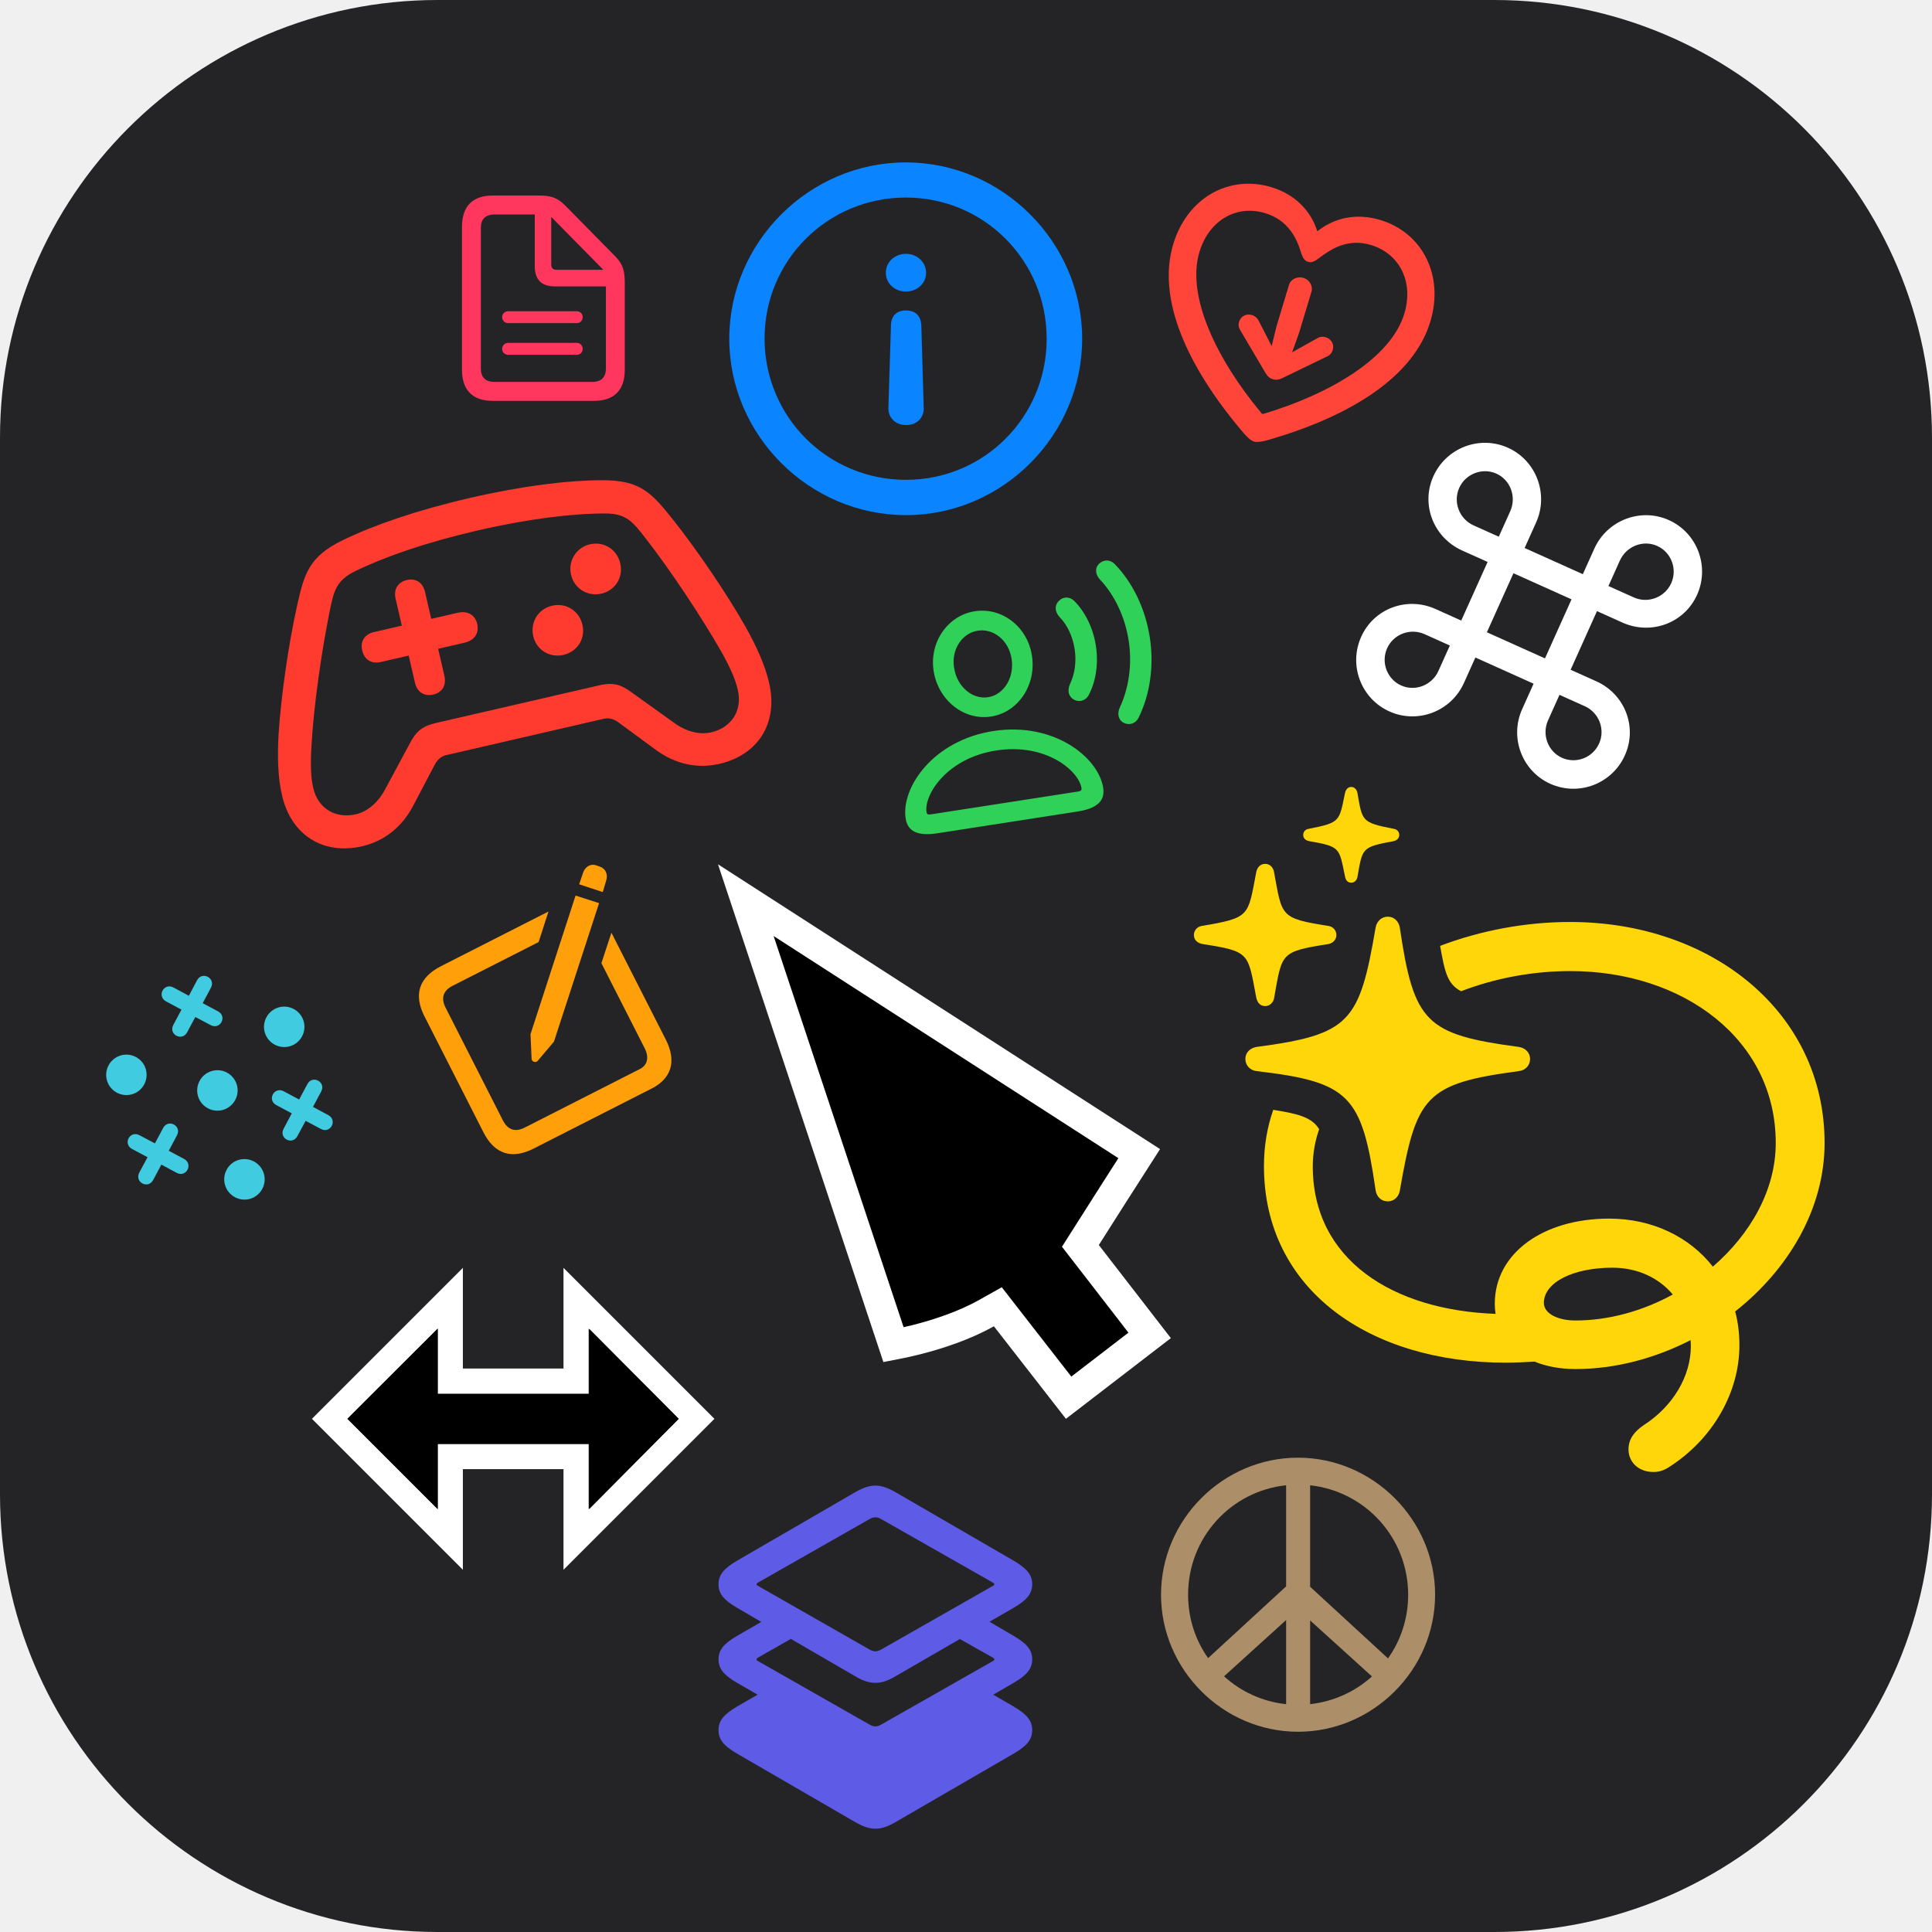
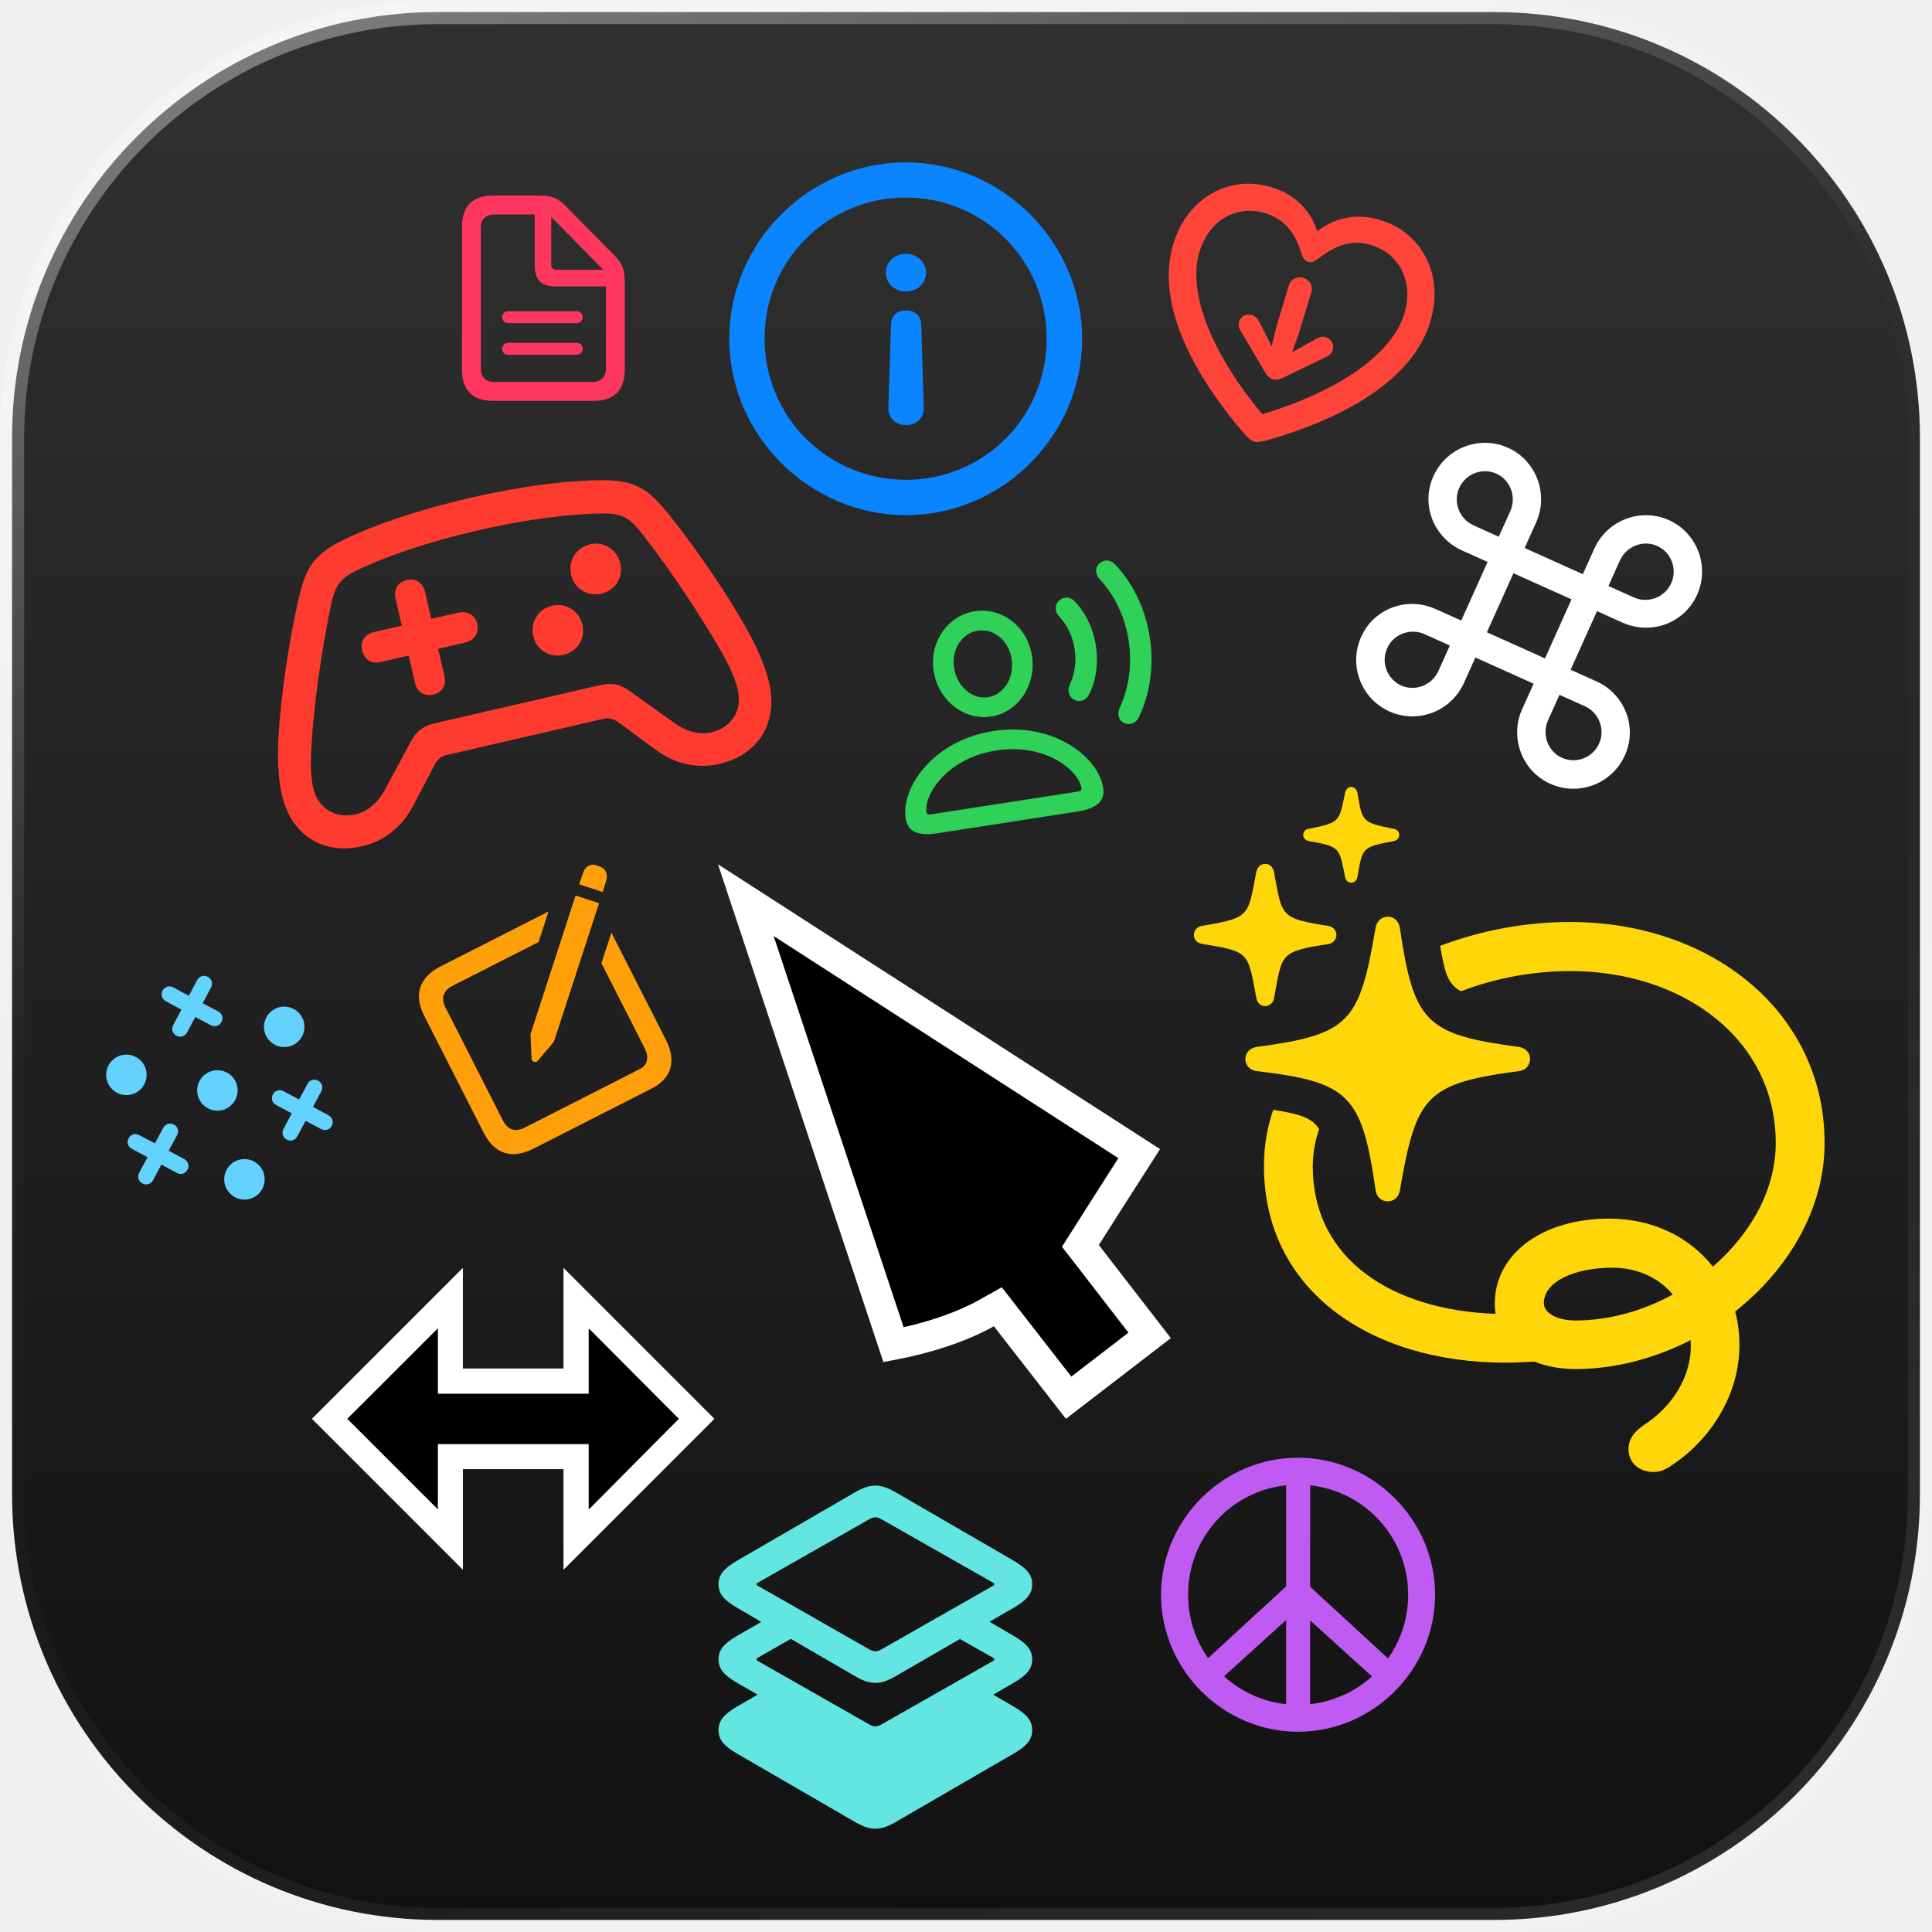
<svg xmlns="http://www.w3.org/2000/svg" width="128" height="128" viewBox="0 0 128 128" fill="none">
-   <rect width="128" height="128" rx="29" fill="#242426" />
-   <g clip-path="url(#clip0_175_332)" filter="url(#filter0_b_175_332)">
+   <rect x="0.8" y="0.8" width="126.4" height="126.4" rx="28.2" fill="url(#paint0_linear_176_374)" stroke="url(#paint1_linear_176_374)" stroke-width="1.6" />
+   <g clip-path="url(#clip0_176_374)" filter="url(#filter0_b_176_374)">
    <path d="M98.558 37.23L96.811 41.114L95.107 40.348C93.229 39.503 91.032 40.3 90.183 42.187C89.335 44.074 90.168 46.288 92.055 47.136C93.924 47.977 96.141 47.135 96.99 45.247L97.748 43.562L101.605 45.296L100.847 46.982C99.998 48.869 100.84 51.087 102.709 51.927C104.596 52.776 106.805 51.93 107.653 50.042C108.502 48.155 107.64 45.983 105.762 45.139L104.058 44.373L105.804 40.488L107.508 41.255C109.39 42.09 111.588 41.294 112.436 39.407C113.281 37.528 112.452 35.306 110.565 34.457C108.696 33.617 106.474 34.468 105.63 36.346L104.867 38.041L101.011 36.306L101.773 34.611C102.617 32.733 101.779 30.506 99.91 29.666C98.023 28.817 95.811 29.673 94.966 31.551C94.117 33.438 94.98 35.61 96.854 36.464L98.558 37.23ZM97.631 34.809C96.678 34.38 96.255 33.265 96.679 32.321C97.099 31.387 98.215 30.963 99.14 31.379C100.065 31.795 100.489 32.911 100.056 33.873L99.298 35.558L97.631 34.809ZM108.24 39.579L106.563 38.825L107.321 37.139C107.754 36.178 108.869 35.754 109.794 36.17C110.729 36.59 111.143 37.702 110.723 38.636C110.299 39.58 109.183 40.003 108.24 39.579ZM98.511 41.889L100.27 37.978L104.118 39.708L102.359 43.62L98.511 41.889ZM94.389 42.018L96.056 42.768L95.298 44.454C94.87 45.407 93.754 45.83 92.829 45.414C91.904 44.998 91.476 43.891 91.901 42.948C92.321 42.013 93.436 41.59 94.389 42.018ZM104.998 46.789C105.941 47.213 106.365 48.328 105.944 49.263C105.52 50.206 104.418 50.625 103.483 50.205C102.558 49.789 102.135 48.673 102.563 47.72L103.321 46.035L104.998 46.789Z" fill="white" />
  </g>
  <path d="M74.49 47.909C74.858 48.066 75.254 47.92 75.433 47.55C76.189 46.03 76.47 44.111 76.178 42.227C75.885 40.336 75.041 38.584 73.854 37.373C73.572 37.074 73.149 37.056 72.848 37.323C72.531 37.594 72.547 38.041 72.868 38.388C73.844 39.418 74.533 40.866 74.778 42.444C75.022 44.015 74.787 45.599 74.186 46.882C73.993 47.308 74.106 47.74 74.49 47.909ZM65.663 47.472C67.457 47.194 68.67 45.382 68.369 43.439C68.071 41.518 66.382 40.217 64.581 40.497C62.787 40.775 61.56 42.551 61.856 44.457C62.165 46.399 63.861 47.752 65.663 47.472ZM71.212 46.383C71.555 46.535 71.953 46.397 72.135 46.041C72.605 45.145 72.787 43.958 72.605 42.782C72.421 41.598 71.889 40.529 71.168 39.81C70.887 39.526 70.466 39.515 70.187 39.779C69.858 40.067 69.859 40.516 70.207 40.889C70.714 41.405 71.068 42.166 71.198 43C71.326 43.826 71.21 44.652 70.893 45.311C70.682 45.771 70.809 46.194 71.212 46.383ZM65.464 46.192C64.43 46.352 63.406 45.505 63.211 44.247C63.014 43.027 63.738 41.946 64.781 41.785C65.823 41.623 66.831 42.419 67.021 43.648C67.215 44.898 66.507 46.03 65.464 46.192ZM62.106 55.206L71.389 53.765C72.669 53.566 73.225 53.069 73.09 52.198C72.773 50.158 69.802 47.813 65.805 48.434C61.814 49.053 59.686 52.188 60.002 54.228C60.138 55.099 60.818 55.405 62.106 55.206ZM61.66 53.956C61.482 53.983 61.407 53.942 61.385 53.8C61.208 52.661 62.721 50.231 66.004 49.721C69.295 49.211 71.474 51.069 71.65 52.208C71.672 52.349 71.613 52.411 71.435 52.439L61.66 53.956Z" fill="#30D158" />
  <path d="M59.199 89.094L49.412 59.639L75.475 76.43C74.301 78.255 73.128 80.103 71.956 81.949L71.955 81.95L71.579 82.543L72.009 83.098L76.167 88.473L70.799 92.601L66.637 87.255L66.109 86.576L65.358 86.997C63.87 87.834 62.133 88.396 60.74 88.751C60.135 88.904 59.604 89.017 59.199 89.094Z" fill="black" stroke="white" stroke-width="2" />
  <path d="M60.011 10.76C53.604 10.76 48.316 16.049 48.316 22.445C48.316 28.84 53.615 34.129 60.023 34.129C66.418 34.129 71.696 28.84 71.696 22.445C71.696 16.049 66.407 10.76 60.011 10.76ZM60.011 13.088C65.198 13.088 69.345 17.258 69.345 22.445C69.345 27.631 65.198 31.79 60.023 31.79C54.836 31.79 50.666 27.631 50.655 22.445C50.643 17.258 54.825 13.088 60.011 13.088ZM60.023 20.569C59.401 20.569 59.039 20.919 59.028 21.574L58.859 27.01C58.836 27.677 59.333 28.162 60.034 28.162C60.734 28.162 61.22 27.688 61.198 27.021L61.04 21.574C61.017 20.93 60.655 20.569 60.023 20.569ZM60.023 16.817C59.288 16.817 58.689 17.348 58.689 18.071C58.689 18.783 59.277 19.314 60.023 19.314C60.757 19.314 61.356 18.783 61.356 18.071C61.356 17.359 60.746 16.817 60.023 16.817Z" fill="#0A84FF" />
-   <g clip-path="url(#clip1_175_332)">
+   <g clip-path="url(#clip1_176_374)">
    <path d="M18.683 52.688C19.302 55.374 21.452 56.653 23.996 56.066C25.45 55.731 26.615 54.801 27.345 53.438L28.779 50.707C28.978 50.313 29.231 50.104 29.573 50.026L40 47.621C40.342 47.542 40.661 47.619 41.013 47.886L43.498 49.714C44.751 50.619 46.206 50.945 47.659 50.609C50.203 50.023 51.576 47.932 50.957 45.245C50.69 44.089 50.135 42.837 49.37 41.483C48.162 39.361 46.275 36.56 44.606 34.452C43.186 32.669 42.442 31.808 39.893 31.816C37.656 31.822 34.675 32.173 31.141 32.988C27.606 33.803 24.762 34.795 22.748 35.77C20.464 36.876 20.161 37.978 19.666 40.203C19.088 42.83 18.618 46.173 18.461 48.61C18.367 50.163 18.416 51.531 18.683 52.688ZM20.748 52.188C20.593 51.517 20.561 50.677 20.634 49.431C20.785 46.718 21.306 43.142 21.848 40.465C22.11 39.187 22.268 38.466 23.497 37.858C25.414 36.918 28.17 35.946 31.639 35.146C35.096 34.349 38.011 34.013 40.146 34.019C41.516 34.028 41.952 34.612 42.758 35.643C44.44 37.807 46.43 40.804 47.788 43.17C48.398 44.258 48.727 45.029 48.881 45.701C49.209 47.121 48.419 48.219 47.119 48.519C46.326 48.702 45.448 48.464 44.653 47.882L41.861 45.882C41.176 45.378 40.667 45.183 39.72 45.401L28.863 47.905C27.905 48.126 27.534 48.524 27.139 49.276L25.515 52.295C25.055 53.166 24.359 53.767 23.577 53.948C22.267 54.25 21.075 53.609 20.748 52.188ZM23.996 43.09C24.138 43.706 24.612 44.003 25.229 43.861L27.079 43.434L27.492 45.229C27.635 45.845 28.101 46.155 28.706 46.016C29.301 45.879 29.584 45.396 29.442 44.779L29.028 42.984L30.767 42.583C31.439 42.428 31.758 41.949 31.615 41.332C31.478 40.738 30.982 40.446 30.31 40.601L28.571 41.002L28.159 39.219C28.017 38.602 27.551 38.292 26.957 38.429C26.351 38.569 26.068 39.051 26.21 39.668L26.622 41.452L24.772 41.878C24.155 42.021 23.858 42.495 23.996 43.09ZM39.84 39.331C40.765 39.118 41.307 38.251 41.094 37.326C40.881 36.401 40.011 35.848 39.086 36.061C38.183 36.269 37.621 37.153 37.834 38.078C38.048 39.002 38.937 39.54 39.84 39.331ZM37.331 43.389C38.256 43.176 38.799 42.309 38.588 41.395C38.374 40.47 37.505 39.916 36.58 40.13C35.666 40.34 35.115 41.221 35.328 42.146C35.539 43.06 36.417 43.6 37.331 43.389Z" fill="#FF3B30" />
  </g>
-   <g clip-path="url(#clip2_175_332)">
+   <g clip-path="url(#clip2_176_374)">
    <path d="M39.934 59.102L40.168 58.316C40.286 57.917 40.119 57.538 39.734 57.412L39.467 57.32C39.123 57.208 38.757 57.436 38.635 57.81L38.371 58.587L39.934 59.102ZM35.617 70.29L36.7 69.013L39.69 59.835L38.133 59.334L35.147 68.518L35.219 70.155C35.23 70.344 35.494 70.429 35.617 70.29ZM35.358 76.094L43.18 72.115C44.47 71.459 44.846 70.321 44.115 68.884L40.508 61.794L39.845 63.813L42.711 69.447C43.038 70.091 42.86 70.588 42.41 70.817L34.762 74.707C34.144 75.021 33.644 74.869 33.316 74.225L29.522 66.764C29.194 66.12 29.366 65.627 29.984 65.312L35.685 62.413L36.338 60.39L29.213 64.014C27.763 64.751 27.387 65.889 28.118 67.326L32.035 75.028C32.766 76.465 33.907 76.832 35.358 76.094Z" fill="#FF9F0A" />
  </g>
  <path d="M77.73 16.179C76.647 19.773 78.599 24.234 82.382 28.678C82.593 28.925 82.862 29.19 83.08 29.256C83.299 29.321 83.67 29.249 83.981 29.16C89.598 27.547 93.68 24.903 94.763 21.309C95.698 18.204 94.201 15.403 91.449 14.575C89.842 14.09 88.367 14.445 87.275 15.328C86.867 14.002 85.828 12.881 84.22 12.397C81.46 11.566 78.665 13.074 77.73 16.179ZM79.466 16.693C80.105 14.572 81.935 13.554 83.812 14.119C85.326 14.575 85.9 15.749 86.19 16.708C86.321 17.124 86.448 17.282 86.667 17.347C86.894 17.416 87.073 17.341 87.418 17.078C88.226 16.468 89.324 15.779 90.83 16.233C92.715 16.801 93.679 18.661 93.04 20.782C92.148 23.744 88.079 26.098 83.818 27.385C83.727 27.413 83.667 27.431 83.633 27.421C83.599 27.411 83.559 27.362 83.507 27.291C80.665 23.865 78.574 19.655 79.466 16.693ZM86.884 19.34C87.005 18.936 86.752 18.529 86.356 18.41C85.952 18.289 85.516 18.488 85.394 18.892L84.575 21.61L84.25 22.934L83.813 22.069L83.389 21.252C83.306 21.071 83.138 20.929 82.961 20.876C82.574 20.759 82.206 20.942 82.092 21.321C82.029 21.531 82.065 21.716 82.184 21.899L83.837 24.701C83.977 24.936 84.123 25.063 84.333 25.126C84.535 25.187 84.726 25.162 84.973 25.043L87.907 23.623C88.107 23.537 88.231 23.399 88.295 23.189C88.409 22.81 88.204 22.455 87.825 22.341C87.64 22.285 87.421 22.311 87.26 22.418L86.456 22.865L85.605 23.343L86.065 22.058L86.884 19.34Z" fill="#FF453A" />
  <path d="M89.523 58.482C89.717 58.482 89.875 58.342 89.928 58.131C90.279 56.162 90.191 56.127 92.353 55.723C92.564 55.67 92.705 55.512 92.705 55.318C92.705 55.107 92.564 54.949 92.353 54.914C90.191 54.492 90.262 54.422 89.928 52.506C89.875 52.295 89.734 52.137 89.523 52.137C89.312 52.137 89.172 52.295 89.119 52.506C88.715 54.422 88.838 54.492 86.693 54.914C86.482 54.949 86.342 55.107 86.342 55.318C86.342 55.529 86.482 55.67 86.711 55.723C88.838 56.092 88.715 56.162 89.119 58.113C89.172 58.342 89.312 58.482 89.523 58.482ZM83.828 66.656C84.109 66.656 84.356 66.428 84.408 66.147C84.953 63.141 84.777 63.053 88.029 62.543C88.328 62.473 88.539 62.244 88.539 61.945C88.539 61.647 88.328 61.4 88.029 61.348C84.777 60.838 84.953 60.715 84.408 57.779C84.356 57.463 84.127 57.234 83.828 57.234C83.512 57.234 83.301 57.445 83.231 57.779C82.668 60.697 82.861 60.803 79.609 61.348C79.311 61.4 79.1 61.647 79.1 61.945C79.1 62.262 79.311 62.473 79.662 62.543C82.844 63.035 82.668 63.141 83.231 66.094C83.301 66.428 83.494 66.656 83.828 66.656ZM91.949 79.594C92.353 79.594 92.67 79.295 92.74 78.891C93.83 72.615 94.428 71.789 100.633 70.963C101.072 70.91 101.371 70.576 101.371 70.154C101.371 69.75 101.072 69.434 100.633 69.363C94.463 68.537 93.672 67.764 92.74 61.453C92.67 61.031 92.353 60.732 91.949 60.732C91.545 60.732 91.228 61.014 91.141 61.435C90.068 67.728 89.453 68.537 83.248 69.363C82.809 69.434 82.51 69.75 82.51 70.154C82.51 70.576 82.809 70.91 83.248 70.963C89.418 71.684 90.227 72.562 91.141 78.873C91.211 79.295 91.51 79.594 91.949 79.594ZM95.412 62.666C95.728 64.459 95.904 65.197 96.801 65.672C99.086 64.793 101.582 64.336 104.043 64.336C111.514 64.336 117.648 68.853 117.648 75.727C117.648 78.838 115.979 81.756 113.482 83.918C111.936 81.949 109.475 80.736 106.609 80.736C102.25 80.736 99.033 83.022 99.033 86.379C99.033 86.607 99.051 86.836 99.086 87.047C92.266 86.801 86.975 83.461 86.975 77.273C86.975 76.394 87.133 75.568 87.397 74.812C86.904 73.986 85.885 73.775 84.356 73.529C83.951 74.689 83.74 75.938 83.74 77.256C83.74 85.465 90.754 90.281 99.754 90.281C100.387 90.281 101.037 90.246 101.67 90.211C102.443 90.527 103.357 90.703 104.377 90.703C107.014 90.703 109.633 90 112.006 88.787C112.006 88.91 112.023 89.051 112.023 89.174C112.023 91.178 110.846 93.164 108.912 94.412C108.297 94.834 107.893 95.309 107.893 96.029C107.893 96.856 108.543 97.523 109.545 97.523C109.967 97.523 110.283 97.4 110.67 97.137C113.482 95.309 115.24 92.25 115.24 89.139C115.24 88.348 115.152 87.592 114.959 86.889C118.475 84.111 120.883 80.103 120.883 75.727C120.883 67.061 113.395 61.084 104.025 61.084C101.072 61.084 98.102 61.647 95.412 62.666ZM102.285 86.326C102.285 84.938 104.271 83.988 106.82 83.988C108.49 83.988 109.896 84.656 110.828 85.764C108.842 86.853 106.592 87.486 104.377 87.486C103.182 87.486 102.285 87.012 102.285 86.326Z" fill="#FFD60A" />
-   <path d="M86 114.733C90.966 114.733 95.079 110.629 95.079 105.654C95.079 100.688 90.966 96.575 85.991 96.575C81.025 96.575 76.921 100.688 76.921 105.654C76.921 110.629 81.034 114.733 86 114.733ZM78.714 105.654C78.714 101.875 81.544 98.79 85.209 98.403V105.101L80.041 109.855C79.206 108.678 78.714 107.228 78.714 105.654ZM86.8 105.127V98.403C90.465 98.808 93.286 101.884 93.295 105.654C93.295 107.228 92.803 108.687 91.959 109.873L86.8 105.127ZM85.209 107.333V112.905C83.627 112.738 82.212 112.07 81.096 111.06L85.209 107.333ZM86.8 107.359L90.895 111.068C89.788 112.07 88.373 112.729 86.8 112.905V107.359Z" fill="#AC8E68" />
+   <path d="M86 114.733C90.966 114.733 95.079 110.629 95.079 105.654C95.079 100.688 90.966 96.575 85.991 96.575C81.025 96.575 76.921 100.688 76.921 105.654C76.921 110.629 81.034 114.733 86 114.733ZM78.714 105.654C78.714 101.875 81.544 98.79 85.209 98.403V105.101L80.041 109.855C79.206 108.678 78.714 107.228 78.714 105.654ZM86.8 105.127V98.403C90.465 98.808 93.286 101.884 93.295 105.654C93.295 107.228 92.803 108.687 91.959 109.873L86.8 105.127ZM85.209 107.333V112.905C83.627 112.738 82.212 112.07 81.096 111.06L85.209 107.333ZM86.8 107.359L90.895 111.068C89.788 112.07 88.373 112.729 86.8 112.905V107.359Z" fill="#BF5AF2" />
  <path d="M32.654 26.558H39.346C40.696 26.558 41.393 25.849 41.393 24.493V18.793C41.393 17.914 41.28 17.512 40.733 16.953L37.45 13.62C36.917 13.08 36.477 12.954 35.686 12.954H32.654C31.31 12.954 30.607 13.664 30.607 15.026V24.493C30.607 25.849 31.31 26.558 32.654 26.558ZM32.761 25.303C32.158 25.303 31.857 24.989 31.857 24.411V15.101C31.857 14.53 32.158 14.21 32.767 14.21H35.429V17.625C35.429 18.535 35.874 18.975 36.779 18.975H40.143V24.411C40.143 24.989 39.842 25.303 39.233 25.303H32.761ZM36.898 17.876C36.634 17.876 36.521 17.763 36.521 17.506V14.373L39.974 17.876H36.898ZM38.21 20.619H33.677C33.439 20.619 33.269 20.789 33.269 21.009C33.269 21.235 33.439 21.41 33.677 21.41H38.21C38.436 21.41 38.605 21.235 38.605 21.009C38.605 20.789 38.436 20.619 38.21 20.619ZM38.21 22.716H33.677C33.439 22.716 33.269 22.892 33.269 23.118C33.269 23.338 33.439 23.507 33.677 23.507H38.21C38.436 23.507 38.605 23.338 38.605 23.118C38.605 22.892 38.436 22.716 38.21 22.716Z" fill="#FF375F" />
-   <path d="M59.356 120.704L67.171 116.174C68.014 115.682 68.386 115.26 68.386 114.627C68.386 113.984 68.014 113.573 67.171 113.07L65.805 112.277L67.171 111.483C68.014 110.991 68.386 110.569 68.386 109.936C68.386 109.304 68.014 108.882 67.171 108.39L65.554 107.445L67.171 106.511C68.014 106.019 68.386 105.597 68.386 104.964C68.386 104.321 68.014 103.91 67.171 103.407L59.356 98.877C58.834 98.576 58.422 98.425 58 98.425C57.568 98.425 57.156 98.576 56.634 98.877L48.819 103.407C47.975 103.91 47.604 104.321 47.604 104.964C47.604 105.597 47.975 106.019 48.819 106.511L50.436 107.455L48.819 108.39C47.975 108.882 47.604 109.304 47.604 109.936C47.604 110.569 47.975 110.991 48.819 111.483L50.195 112.277L48.819 113.07C47.975 113.573 47.604 113.984 47.604 114.627C47.604 115.26 47.975 115.682 48.819 116.174L56.634 120.704C57.156 121.006 57.568 121.156 58 121.156C58.422 121.156 58.834 121.006 59.356 120.704ZM58 109.404C57.859 109.404 57.739 109.354 57.588 109.273L50.195 105.055C50.145 105.035 50.125 105.004 50.125 104.964C50.125 104.914 50.145 104.894 50.195 104.864L57.588 100.655C57.739 100.565 57.859 100.525 58 100.525C58.131 100.525 58.251 100.565 58.402 100.655L65.805 104.864C65.845 104.894 65.875 104.914 65.875 104.964C65.875 105.004 65.845 105.035 65.805 105.055L58.402 109.273C58.251 109.354 58.131 109.404 58 109.404ZM58 111.493C58.422 111.493 58.834 111.353 59.356 111.041L63.595 108.59L65.805 109.836C65.845 109.866 65.875 109.886 65.875 109.936C65.875 109.987 65.845 110.007 65.805 110.037L58.402 114.246C58.251 114.336 58.131 114.376 58 114.376C57.859 114.376 57.739 114.336 57.588 114.246L50.195 110.037C50.145 110.007 50.125 109.987 50.125 109.936C50.125 109.886 50.145 109.866 50.195 109.836L52.395 108.58L56.634 111.041C57.156 111.353 57.568 111.493 58 111.493Z" fill="#5E5CE6" />
+   <path d="M59.356 120.704L67.171 116.174C68.014 115.682 68.386 115.26 68.386 114.627C68.386 113.984 68.014 113.573 67.171 113.07L65.805 112.277L67.171 111.483C68.014 110.991 68.386 110.569 68.386 109.936C68.386 109.304 68.014 108.882 67.171 108.39L65.554 107.445L67.171 106.511C68.014 106.019 68.386 105.597 68.386 104.964C68.386 104.321 68.014 103.91 67.171 103.407L59.356 98.877C58.834 98.576 58.422 98.425 58 98.425C57.568 98.425 57.156 98.576 56.634 98.877L48.819 103.407C47.975 103.91 47.604 104.321 47.604 104.964C47.604 105.597 47.975 106.019 48.819 106.511L50.436 107.455L48.819 108.39C47.975 108.882 47.604 109.304 47.604 109.936C47.604 110.569 47.975 110.991 48.819 111.483L50.195 112.277L48.819 113.07C47.975 113.573 47.604 113.984 47.604 114.627C47.604 115.26 47.975 115.682 48.819 116.174L56.634 120.704C57.156 121.006 57.568 121.156 58 121.156C58.422 121.156 58.834 121.006 59.356 120.704ZM58 109.404C57.859 109.404 57.739 109.354 57.588 109.273L50.195 105.055C50.145 105.035 50.125 105.004 50.125 104.964C50.125 104.914 50.145 104.894 50.195 104.864L57.588 100.655C57.739 100.565 57.859 100.525 58 100.525C58.131 100.525 58.251 100.565 58.402 100.655L65.805 104.864C65.845 104.894 65.875 104.914 65.875 104.964C65.875 105.004 65.845 105.035 65.805 105.055L58.402 109.273C58.251 109.354 58.131 109.404 58 109.404ZM58 111.493C58.422 111.493 58.834 111.353 59.356 111.041L63.595 108.59L65.805 109.836C65.845 109.866 65.875 109.886 65.875 109.936C65.875 109.987 65.845 110.007 65.805 110.037L58.402 114.246C58.251 114.336 58.131 114.376 58 114.376C57.859 114.376 57.739 114.336 57.588 114.246L50.195 110.037C50.145 110.007 50.125 109.987 50.125 109.936C50.125 109.886 50.145 109.866 50.195 109.836L52.395 108.58L56.634 111.041C57.156 111.353 57.568 111.493 58 111.493Z" fill="#63E6E2" />
  <path d="M23.017 94L29 88.017V92.333H39V88.033L44.967 94L39 99.983V95.667H29V99.983L23.017 94ZM20.667 94L30.667 104V97.333H37.333V104L47.333 94L37.333 84V90.667H30.667V84L20.667 94Z" fill="white" />
  <path d="M34.833 95.667H39.033V99.983L44.967 94L39.033 88.033V92.367H34.833H29V88.033L23.017 94L29 99.983V95.667H34.833Z" fill="black" />
-   <g clip-path="url(#clip3_175_332)">
-     <path d="M11.005 66.347L12.023 66.89L11.484 67.9C11.146 68.535 12.062 69.024 12.4 68.389L12.94 67.379L13.956 67.916C14.591 68.254 15.079 67.338 14.439 67.001L13.428 66.462L13.972 65.444C14.314 64.802 13.392 64.314 13.053 64.949L12.512 65.973L11.492 65.424C10.857 65.086 10.368 66.002 11.005 66.347ZM19.224 69.312C19.926 69.099 20.328 68.347 20.112 67.638C19.898 66.935 19.146 66.534 18.443 66.748C17.735 66.963 17.334 67.715 17.547 68.418C17.763 69.127 18.515 69.528 19.224 69.312ZM8.767 72.493C9.47 72.28 9.871 71.528 9.655 70.819C9.441 70.116 8.689 69.715 7.987 69.929C7.278 70.144 6.877 70.897 7.091 71.599C7.306 72.308 8.058 72.709 8.767 72.493ZM14.791 73.528C15.499 73.313 15.901 72.561 15.687 71.858C15.469 71.143 14.725 70.746 14.011 70.964C13.308 71.178 12.907 71.93 13.122 72.638C13.336 73.341 14.088 73.742 14.791 73.528ZM8.756 76.126L9.775 76.669L9.23 77.681C8.893 78.322 9.809 78.811 10.148 78.176L10.691 77.158L11.704 77.703C12.338 78.041 12.827 77.125 12.191 76.78L11.18 76.241L11.723 75.223C12.062 74.588 11.145 74.099 10.807 74.734L10.264 75.752L9.239 75.211C8.605 74.872 8.116 75.789 8.756 76.126ZM18.312 73.218L19.33 73.762L18.793 74.778C18.449 75.415 19.365 75.903 19.704 75.269L20.249 74.257L21.259 74.796C21.894 75.134 22.383 74.218 21.748 73.879L20.736 73.334L21.279 72.316C21.618 71.681 20.701 71.192 20.363 71.827L19.819 72.845L18.801 72.302C18.166 71.963 17.672 72.882 18.312 73.218ZM16.583 79.421C17.292 79.205 17.693 78.453 17.477 77.744C17.262 77.035 16.51 76.634 15.801 76.85C15.098 77.064 14.697 77.816 14.913 78.524C15.129 79.233 15.88 79.634 16.583 79.421Z" fill="#40CBE0" />
+   <g clip-path="url(#clip3_176_374)">
+     <path d="M11.005 66.347L12.023 66.89L11.484 67.9C11.146 68.535 12.062 69.024 12.4 68.389L12.94 67.379L13.956 67.916C14.591 68.254 15.079 67.338 14.439 67.001L13.428 66.462L13.972 65.444C14.314 64.802 13.392 64.314 13.053 64.949L12.512 65.973L11.492 65.424C10.857 65.086 10.368 66.002 11.005 66.347ZM19.224 69.312C19.926 69.099 20.328 68.347 20.112 67.638C19.898 66.935 19.146 66.534 18.443 66.748C17.735 66.963 17.334 67.715 17.547 68.418C17.763 69.127 18.515 69.528 19.224 69.312ZM8.767 72.493C9.47 72.28 9.871 71.528 9.655 70.819C9.441 70.116 8.689 69.715 7.987 69.929C7.278 70.144 6.877 70.897 7.091 71.599C7.306 72.308 8.058 72.709 8.767 72.493ZM14.791 73.528C15.499 73.313 15.901 72.561 15.687 71.858C15.469 71.143 14.725 70.746 14.011 70.964C13.308 71.178 12.907 71.93 13.122 72.638C13.336 73.341 14.088 73.742 14.791 73.528ZM8.756 76.126L9.775 76.669L9.23 77.681C8.893 78.322 9.809 78.811 10.148 78.176L10.691 77.158L11.704 77.703C12.338 78.041 12.827 77.125 12.191 76.78L11.18 76.241L11.723 75.223C12.062 74.588 11.145 74.099 10.807 74.734L10.264 75.752L9.239 75.211C8.605 74.872 8.116 75.789 8.756 76.126ZM18.312 73.218L19.33 73.762L18.793 74.778C18.449 75.415 19.365 75.903 19.704 75.269L20.249 74.257L21.259 74.796C21.894 75.134 22.383 74.218 21.748 73.879L20.736 73.334L21.279 72.316C21.618 71.681 20.701 71.192 20.363 71.827L19.819 72.845L18.801 72.302C18.166 71.963 17.672 72.882 18.312 73.218ZM16.583 79.421C17.292 79.205 17.693 78.453 17.477 77.744C17.262 77.035 16.51 76.634 15.801 76.85C15.098 77.064 14.697 77.816 14.913 78.524C15.129 79.233 15.88 79.634 16.583 79.421Z" fill="#64D2FF" />
  </g>
  <defs>
-     <filter id="filter0_b_175_332" x="-176" y="-236" width="554.309" height="554.309" filterUnits="userSpaceOnUse" color-interpolation-filters="sRGB">
+     <filter id="filter0_b_176_374" x="-176" y="-236" width="554.309" height="554.309" filterUnits="userSpaceOnUse" color-interpolation-filters="sRGB">
      <feFlood flood-opacity="0" result="BackgroundImageFix" />
      <feGaussianBlur in="BackgroundImageFix" stdDeviation="128" />
-       <feComposite in2="SourceAlpha" operator="in" result="effect1_backgroundBlur_175_332" />
-       <feBlend mode="normal" in="SourceGraphic" in2="effect1_backgroundBlur_175_332" result="shape" />
+       <feComposite in2="SourceAlpha" operator="in" result="effect1_backgroundBlur_176_374" />
+       <feBlend mode="normal" in="SourceGraphic" in2="effect1_backgroundBlur_176_374" result="shape" />
    </filter>
-     <clipPath id="clip0_175_332">
+     <linearGradient id="paint0_linear_176_374" x1="64" y1="0" x2="64" y2="128" gradientUnits="userSpaceOnUse">
+       <stop stop-color="#313131" />
+       <stop offset="1" stop-color="#111112" />
+     </linearGradient>
+     <linearGradient id="paint1_linear_176_374" x1="8.967" y1="-2.83801e-05" x2="69.951" y2="140.395" gradientUnits="userSpaceOnUse">
+       <stop stop-color="white" stop-opacity="0.4" />
+       <stop offset="0.406" stop-color="white" stop-opacity="0.01" />
+       <stop offset="0.574" stop-color="white" stop-opacity="0.01" />
+       <stop offset="1" stop-color="white" stop-opacity="0.1" />
+     </linearGradient>
+     <clipPath id="clip0_176_374">
      <rect width="32" height="32" fill="white" transform="translate(93.1237 20) rotate(24.212)" />
    </clipPath>
-     <clipPath id="clip1_175_332">
+     <clipPath id="clip1_176_374">
      <rect width="36" height="36" fill="white" transform="translate(12 30.0892) rotate(-12.9852)" />
    </clipPath>
-     <clipPath id="clip2_175_332">
+     <clipPath id="clip2_176_374">
      <rect width="24" height="24" fill="white" transform="translate(20 62.8803) rotate(-26.9585)" />
    </clipPath>
-     <clipPath id="clip3_175_332">
+     <clipPath id="clip3_176_374">
      <rect width="20" height="20" fill="white" transform="translate(2 65.821) rotate(-16.9208)" />
    </clipPath>
  </defs>
</svg>
